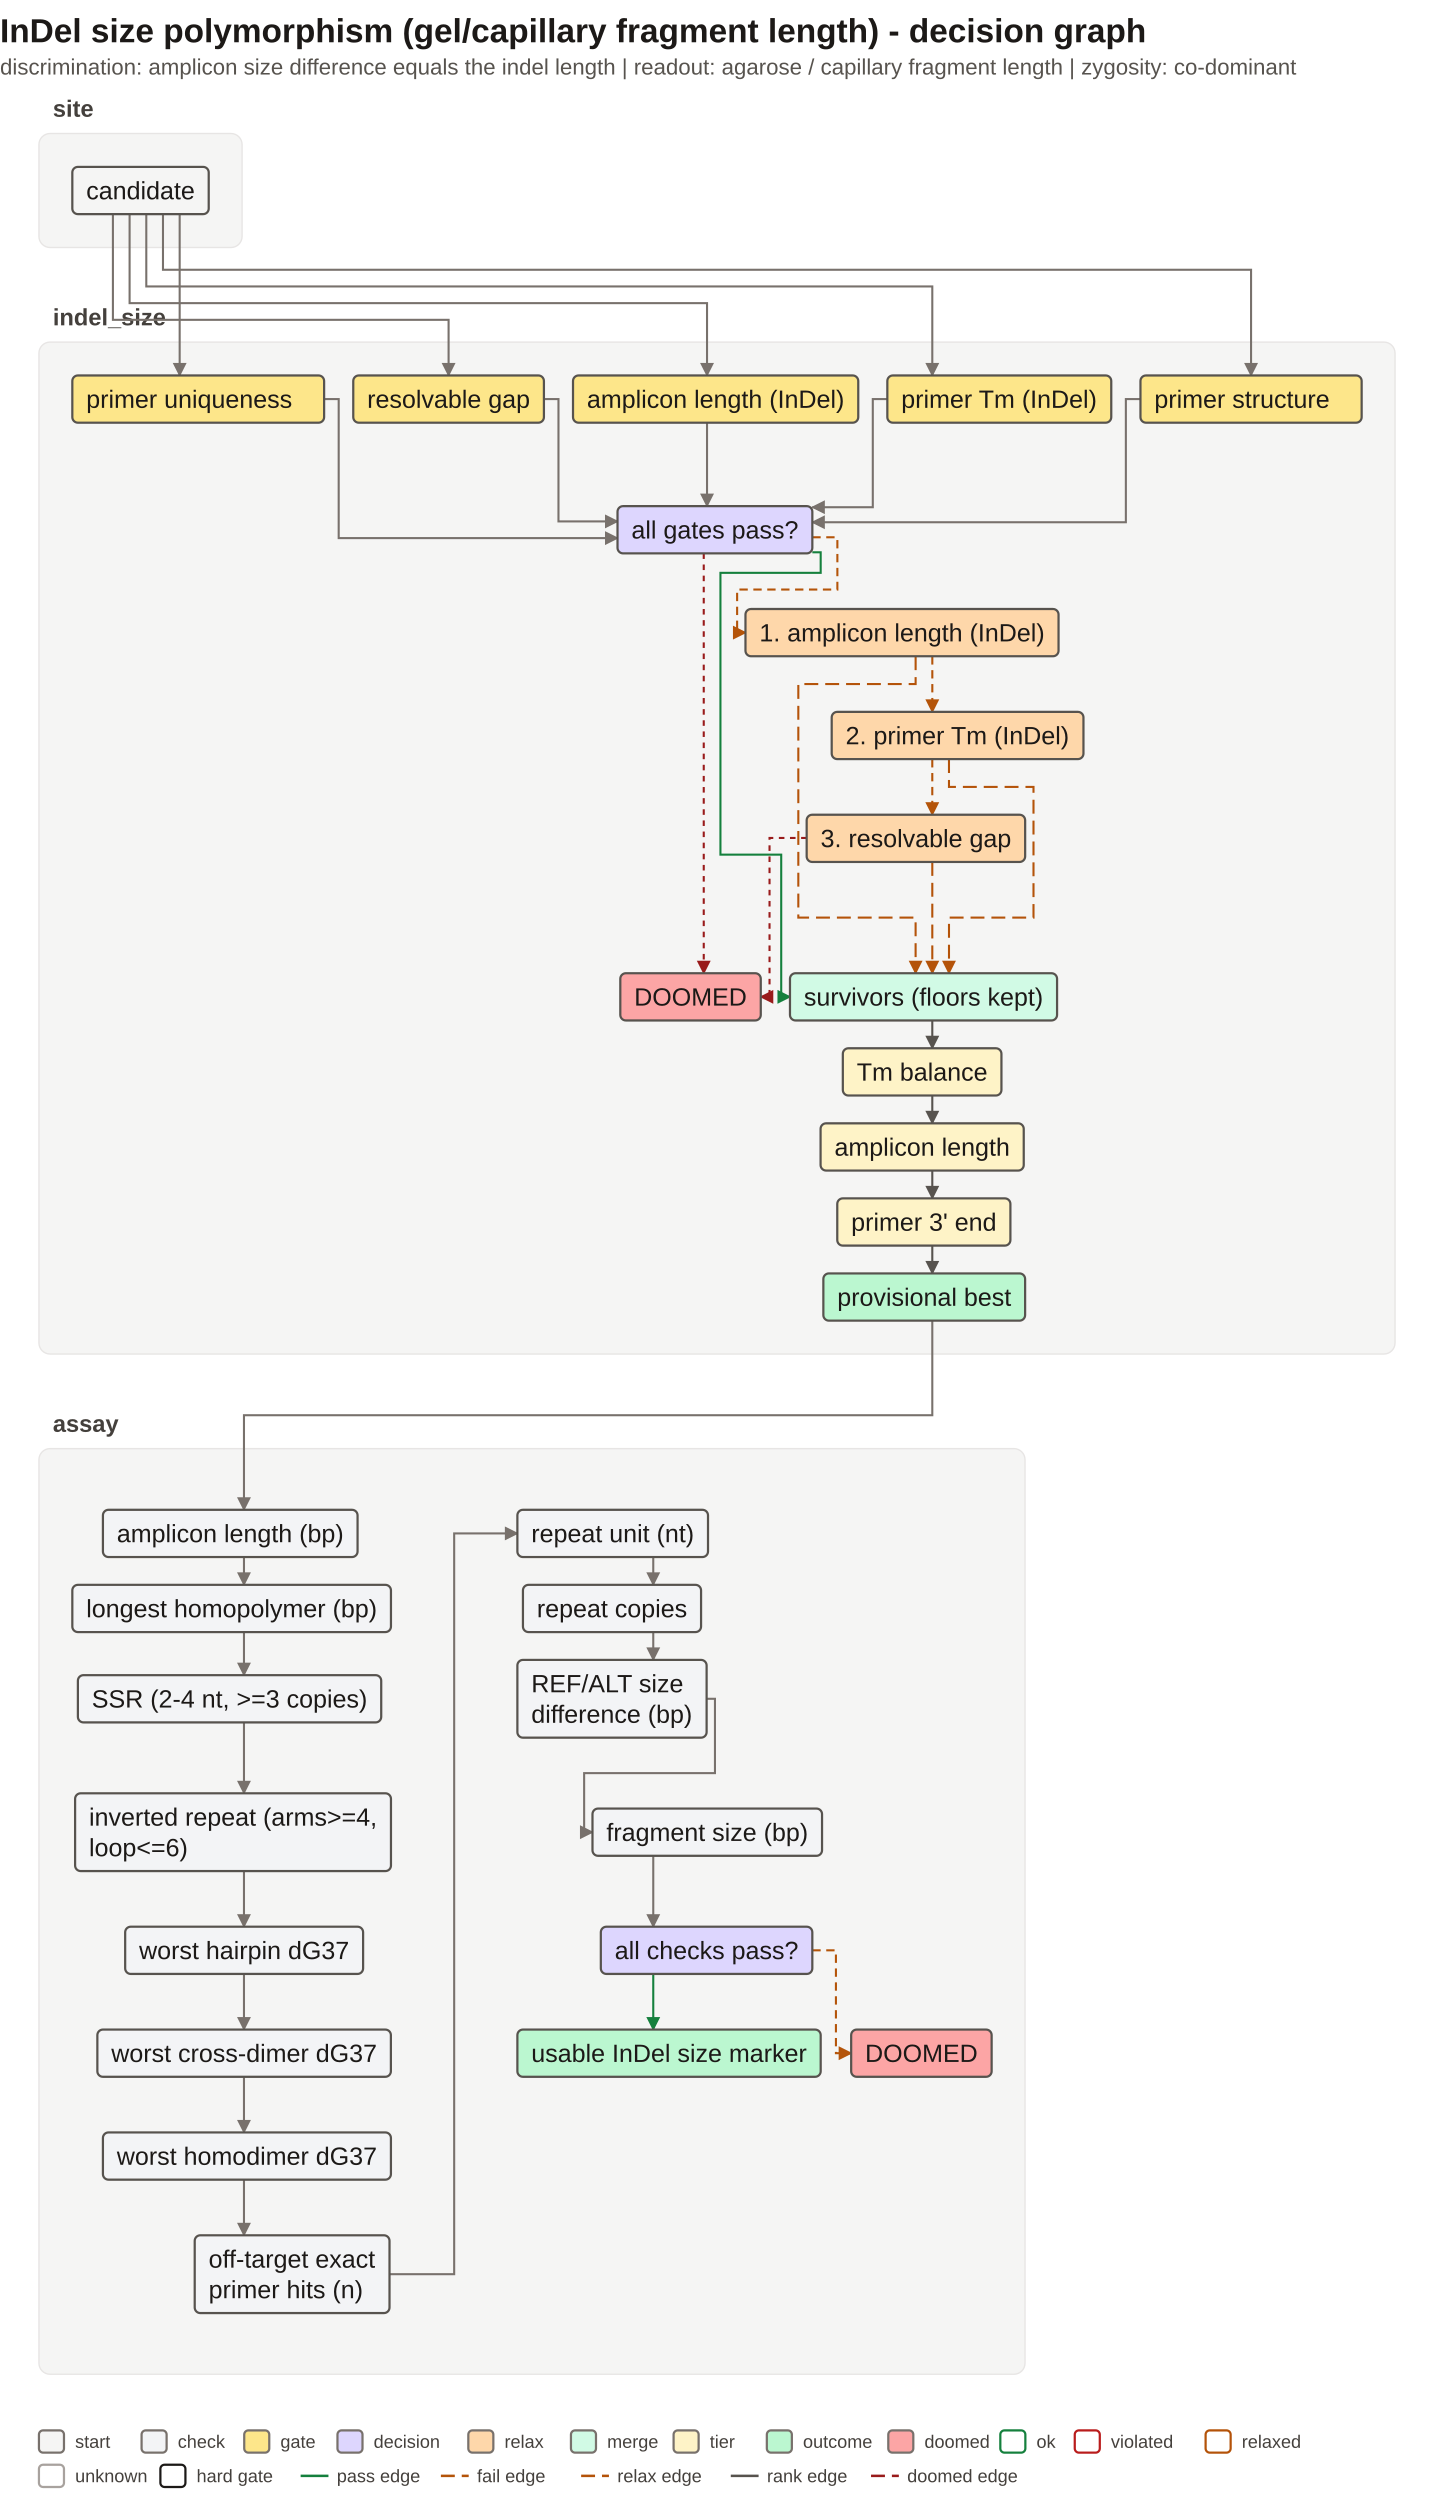
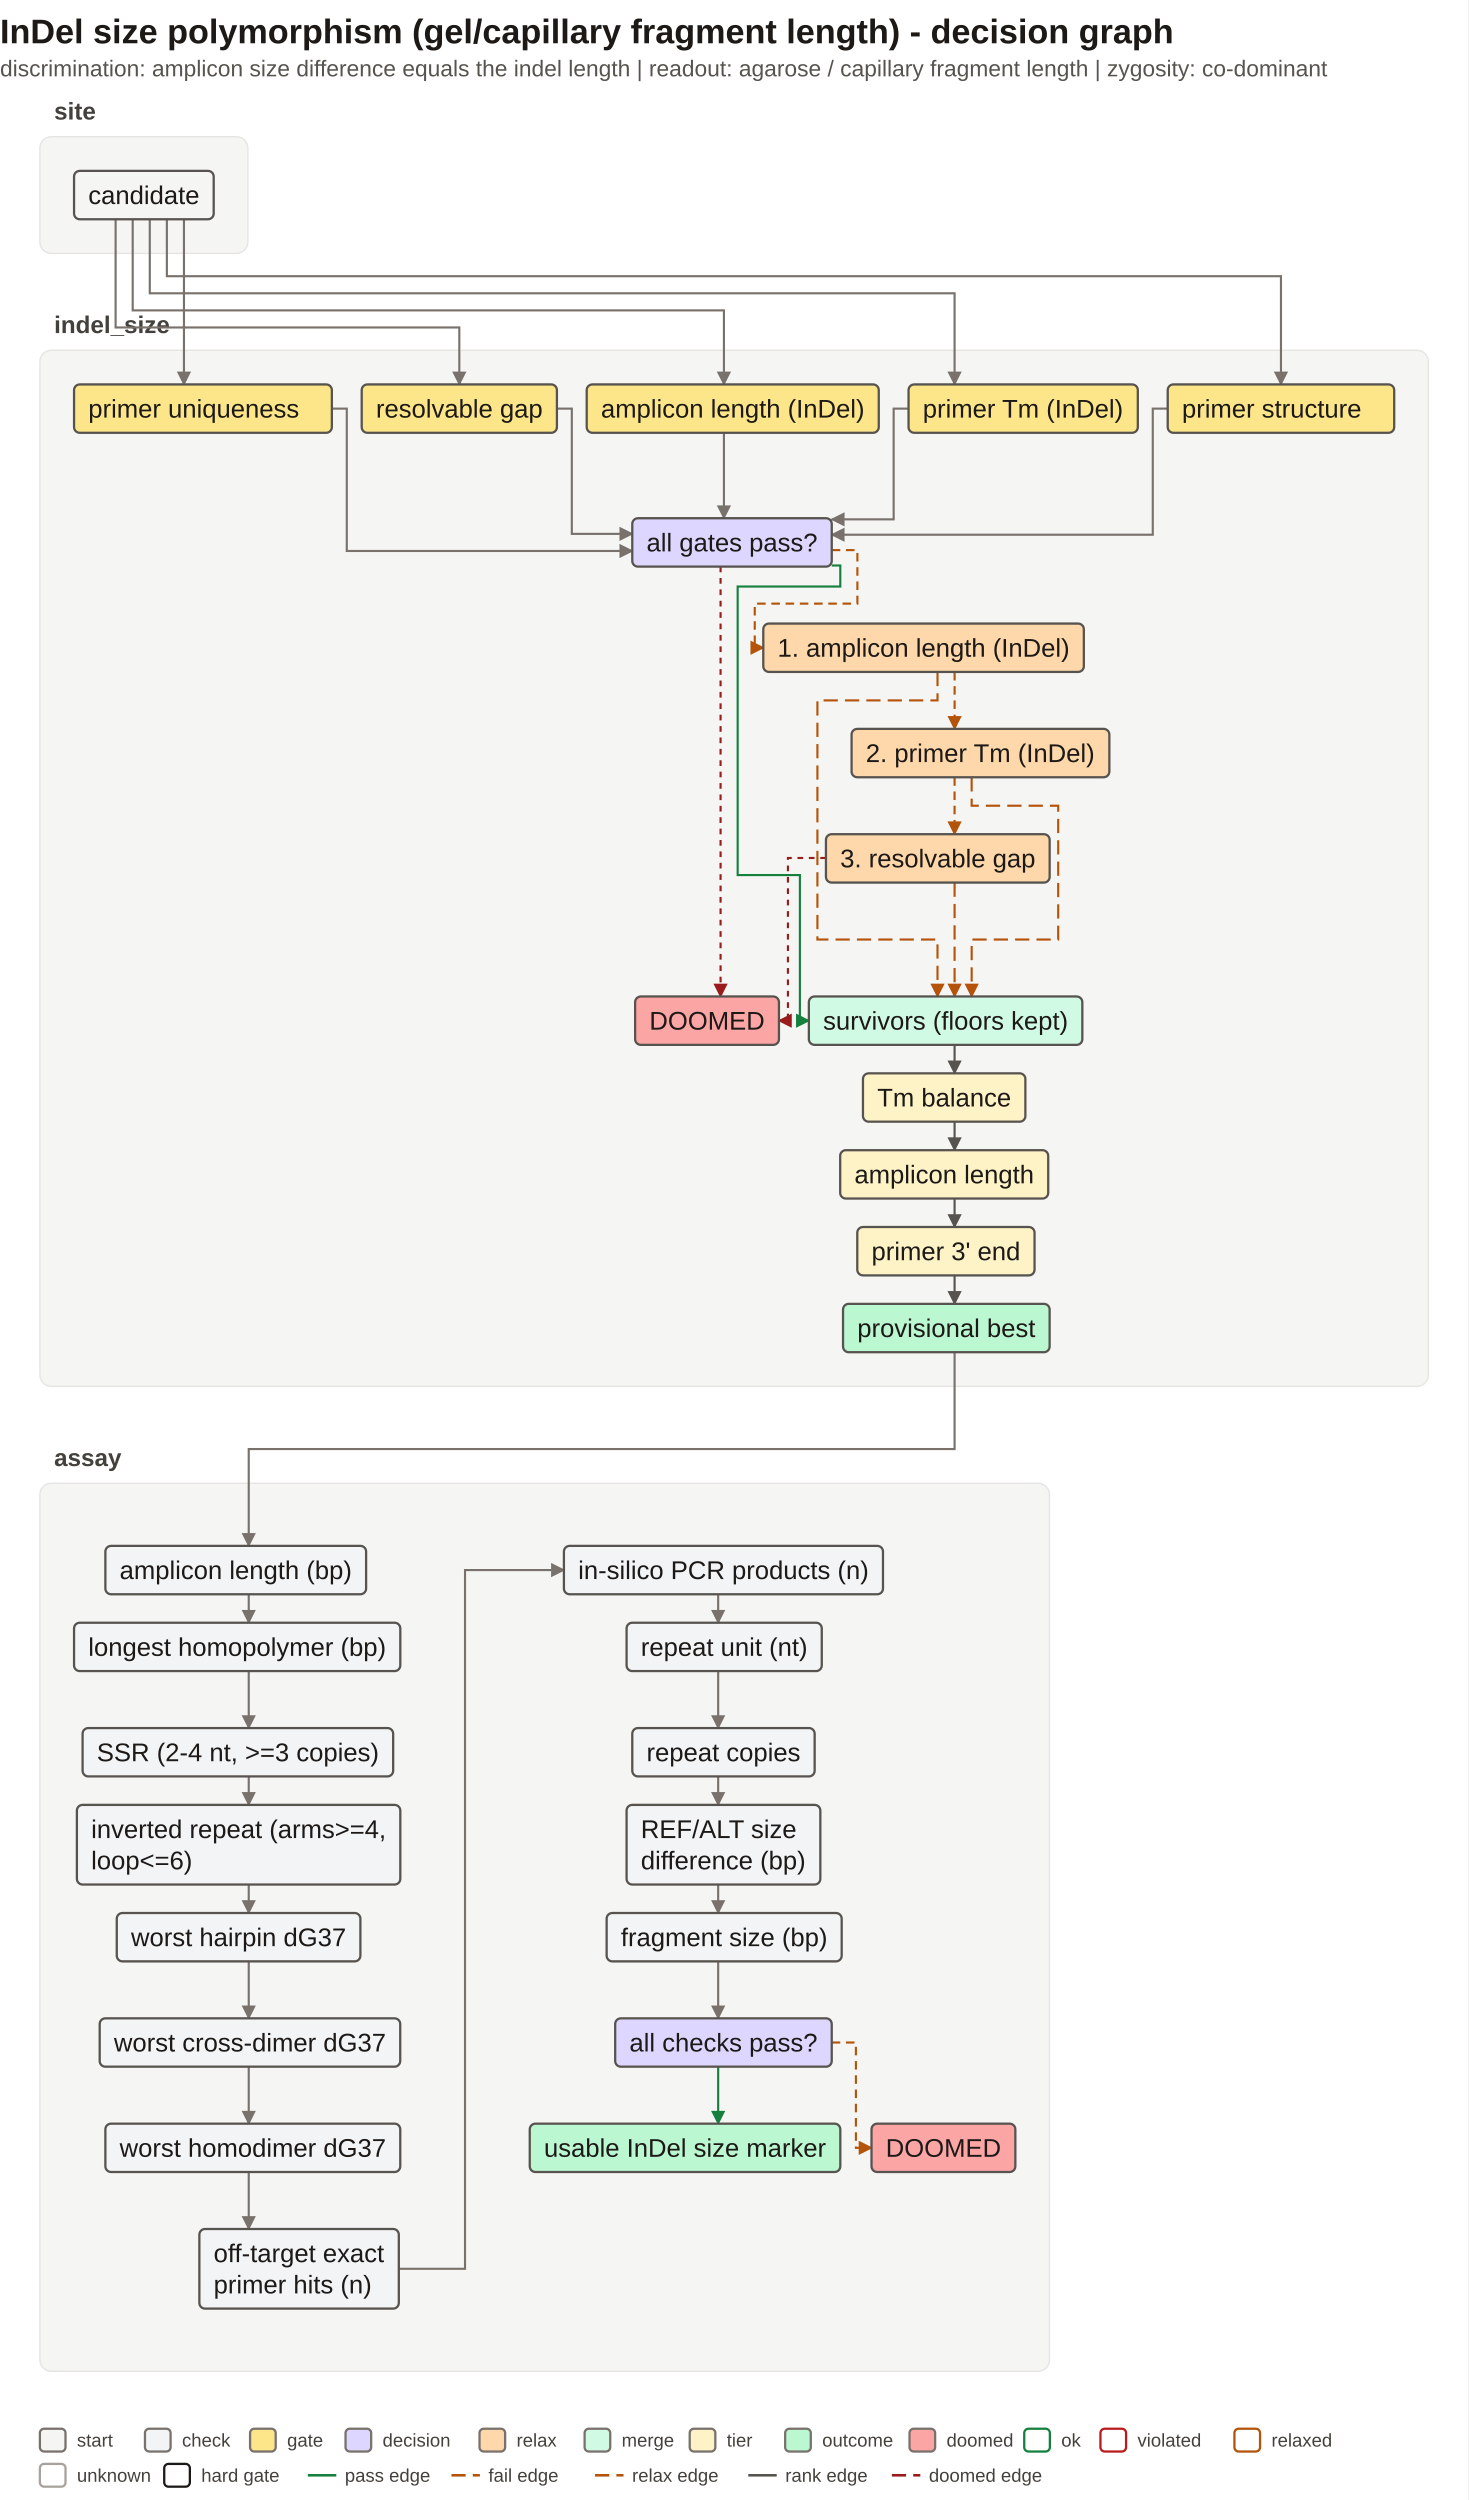
- <svg xmlns="http://www.w3.org/2000/svg" version="1.1" width="515.521" height="898.76" viewBox="0 0 515.521 898.76">
+ <svg xmlns="http://www.w3.org/2000/svg" version="1.1" width="515.521" height="877.78" viewBox="0 0 515.521 877.78">
  <defs>
    <marker id="arrow-flow" viewBox="0 0 10 10" refX="9" refY="5" markerWidth="5" markerHeight="5" markerUnits="userSpaceOnUse" orient="auto-start-reverse">
      <path d="M 0 0 L 10 5 L 0 10 z" fill="#78716C" />
    </marker>
    <marker id="arrow-pass" viewBox="0 0 10 10" refX="9" refY="5" markerWidth="5" markerHeight="5" markerUnits="userSpaceOnUse" orient="auto-start-reverse">
      <path d="M 0 0 L 10 5 L 0 10 z" fill="#15803D" />
    </marker>
    <marker id="arrow-fail" viewBox="0 0 10 10" refX="9" refY="5" markerWidth="5" markerHeight="5" markerUnits="userSpaceOnUse" orient="auto-start-reverse">
      <path d="M 0 0 L 10 5 L 0 10 z" fill="#B45409" />
    </marker>
    <marker id="arrow-relax" viewBox="0 0 10 10" refX="9" refY="5" markerWidth="5" markerHeight="5" markerUnits="userSpaceOnUse" orient="auto-start-reverse">
      <path d="M 0 0 L 10 5 L 0 10 z" fill="#B45309" />
    </marker>
    <marker id="arrow-doomed" viewBox="0 0 10 10" refX="9" refY="5" markerWidth="5" markerHeight="5" markerUnits="userSpaceOnUse" orient="auto-start-reverse">
      <path d="M 0 0 L 10 5 L 0 10 z" fill="#991B1B" />
    </marker>
    <marker id="arrow-check" viewBox="0 0 10 10" refX="9" refY="5" markerWidth="5" markerHeight="5" markerUnits="userSpaceOnUse" orient="auto-start-reverse">
      <path d="M 0 0 L 10 5 L 0 10 z" fill="#78716C" />
    </marker>
    <marker id="arrow-rank" viewBox="0 0 10 10" refX="9" refY="5" markerWidth="5" markerHeight="5" markerUnits="userSpaceOnUse" orient="auto-start-reverse">
      <path d="M 0 0 L 10 5 L 0 10 z" fill="#57534E" />
    </marker>
  </defs>
-   <rect x="0" y="0" width="515.521" height="898.76" fill="#FFFFFF" />
+   <rect x="0" y="0" width="515.521" height="877.78" fill="#FFFFFF" />
  <text x="0" y="15.2" text-anchor="start" font-family="Liberation Sans, Arial, Helvetica, sans-serif" font-size="12" fill="#1C1917" font-weight="bold">
    <tspan x="0" y="15.2">InDel size polymorphism (gel/capillary fragment length) - decision graph</tspan>
  </text>
  <text x="0" y="26.8" text-anchor="start" font-family="Liberation Sans, Arial, Helvetica, sans-serif" font-size="8" fill="#57534E">
    <tspan x="0" y="26.8">discrimination: amplicon size difference equals the indel length | readout: agarose / capillary fragment length | zygosity: co-dominant</tspan>
  </text>
  <rect x="14" y="48" width="73.032" height="40.98" rx="4" fill="#F5F5F4" stroke="#E7E5E4" stroke-width="0.5" />
  <text x="19" y="41.975" text-anchor="start" font-family="Liberation Sans, Arial, Helvetica, sans-serif" font-size="8.5" fill="#44403C" font-weight="bold">
    <tspan x="19" y="41.975">site</tspan>
  </text>
  <rect x="14" y="122.98" width="487.521" height="363.8" rx="4" fill="#F5F5F4" stroke="#E7E5E4" stroke-width="0.5" />
  <text x="19" y="116.955" text-anchor="start" font-family="Liberation Sans, Arial, Helvetica, sans-serif" font-size="8.5" fill="#44403C" font-weight="bold">
    <tspan x="19" y="116.955">indel_size</tspan>
  </text>
-   <rect x="14" y="520.78" width="354.5" height="332.78" rx="4" fill="#F5F5F4" stroke="#E7E5E4" stroke-width="0.5" />
+   <rect x="14" y="520.78" width="354.5" height="311.8" rx="4" fill="#F5F5F4" stroke="#E7E5E4" stroke-width="0.5" />
  <text x="19" y="514.755" text-anchor="start" font-family="Liberation Sans, Arial, Helvetica, sans-serif" font-size="8.5" fill="#44403C" font-weight="bold">
    <tspan x="19" y="514.755">assay</tspan>
  </text>
  <path d="M40.591 76.98 L40.591 114.98 L161.27 114.98 L161.27 134.98" fill="none" stroke="#78716C" stroke-width="0.75" stroke-linejoin="miter" stroke-linecap="butt" marker-end="url(#arrow-flow)" />
  <path d="M46.591 76.98 L46.591 108.98 L254.18 108.98 L254.18 134.98" fill="none" stroke="#78716C" stroke-width="0.75" stroke-linejoin="miter" stroke-linecap="butt" marker-end="url(#arrow-flow)" />
  <path d="M52.591 76.98 L52.591 102.98 L335.165 102.98 L335.165 134.98" fill="none" stroke="#78716C" stroke-width="0.75" stroke-linejoin="miter" stroke-linecap="butt" marker-end="url(#arrow-flow)" />
  <path d="M58.591 76.98 L58.591 96.98 L449.761 96.98 L449.761 134.98" fill="none" stroke="#78716C" stroke-width="0.75" stroke-linejoin="miter" stroke-linecap="butt" marker-end="url(#arrow-flow)" />
  <path d="M64.591 76.98 L64.591 134.98" fill="none" stroke="#78716C" stroke-width="0.75" stroke-linejoin="miter" stroke-linecap="butt" marker-end="url(#arrow-flow)" />
  <path d="M195.54 143.47 L200.77 143.47 L200.77 187.45 L222 187.45" fill="none" stroke="#78716C" stroke-width="0.75" stroke-linejoin="miter" stroke-linecap="butt" marker-end="url(#arrow-flow)" />
  <path d="M254.18 151.96 L254.18 181.96" fill="none" stroke="#78716C" stroke-width="0.75" stroke-linejoin="miter" stroke-linecap="butt" marker-end="url(#arrow-flow)" />
  <path d="M319 143.47 L313.772 143.47 L313.772 182.35 L292.038 182.35" fill="none" stroke="#78716C" stroke-width="0.75" stroke-linejoin="miter" stroke-linecap="butt" marker-end="url(#arrow-flow)" />
  <path d="M410 143.47 L404.751 143.47 L404.751 187.75 L292.038 187.75" fill="none" stroke="#78716C" stroke-width="0.75" stroke-linejoin="miter" stroke-linecap="butt" marker-end="url(#arrow-flow)" />
  <path d="M116.521 143.47 L121.76 143.47 L121.76 193.45 L222 193.45" fill="none" stroke="#78716C" stroke-width="0.75" stroke-linejoin="miter" stroke-linecap="butt" marker-end="url(#arrow-flow)" />
  <path d="M335.171 235.92 L335.171 255.92" fill="none" stroke="#B45409" stroke-width="0.75" stroke-linejoin="miter" stroke-linecap="butt" stroke-dasharray="3 2" marker-end="url(#arrow-fail)" />
  <path d="M335.159 272.9 L335.159 292.9" fill="none" stroke="#B45409" stroke-width="0.75" stroke-linejoin="miter" stroke-linecap="butt" stroke-dasharray="3 2" marker-end="url(#arrow-fail)" />
  <path d="M292.038 193.15 L301.038 193.15 L301.038 211.94 L265 211.94 L265 227.43 L268 227.43" fill="none" stroke="#B45409" stroke-width="0.75" stroke-linejoin="miter" stroke-linecap="butt" stroke-dasharray="3 2" marker-end="url(#arrow-fail)" />
  <path d="M329.171 235.92 L329.171 245.92 L287 245.92 L287 329.88 L329.165 329.88 L329.165 349.88" fill="none" stroke="#B45309" stroke-width="0.75" stroke-linejoin="miter" stroke-linecap="butt" stroke-dasharray="5 2.5" marker-end="url(#arrow-relax)" />
  <path d="M341.159 272.9 L341.159 282.9 L371.546 282.9 L371.546 329.88 L341.165 329.88 L341.165 349.88" fill="none" stroke="#B45309" stroke-width="0.75" stroke-linejoin="miter" stroke-linecap="butt" stroke-dasharray="5 2.5" marker-end="url(#arrow-relax)" />
  <path d="M335.165 309.88 L335.165 349.88" fill="none" stroke="#B45309" stroke-width="0.75" stroke-linejoin="miter" stroke-linecap="butt" stroke-dasharray="5 2.5" marker-end="url(#arrow-relax)" />
  <path d="M292.038 198.55 L295.038 198.55 L295.038 205.94 L259 205.94 L259 307.247 L280.85 307.247 L280.85 358.37 L284 358.37" fill="none" stroke="#15803D" stroke-width="0.75" stroke-linejoin="miter" stroke-linecap="butt" marker-end="url(#arrow-pass)" />
  <path d="M335.165 366.86 L335.165 376.86" fill="none" stroke="#57534E" stroke-width="0.75" stroke-linejoin="miter" stroke-linecap="butt" marker-end="url(#arrow-rank)" />
  <path d="M335.165 393.84 L335.165 403.84" fill="none" stroke="#57534E" stroke-width="0.75" stroke-linejoin="miter" stroke-linecap="butt" marker-end="url(#arrow-rank)" />
  <path d="M335.165 420.82 L335.165 430.82" fill="none" stroke="#57534E" stroke-width="0.75" stroke-linejoin="miter" stroke-linecap="butt" marker-end="url(#arrow-rank)" />
  <path d="M335.165 447.8 L335.165 457.8" fill="none" stroke="#57534E" stroke-width="0.75" stroke-linejoin="miter" stroke-linecap="butt" marker-end="url(#arrow-rank)" />
  <path d="M290 301.247 L276.65 301.247 L276.65 358.37 L273.5 358.37" fill="none" stroke="#991B1B" stroke-width="0.75" stroke-linejoin="miter" stroke-linecap="butt" stroke-dasharray="2 2" marker-end="url(#arrow-doomed)" />
  <path d="M253 198.94 L253 349.88" fill="none" stroke="#991B1B" stroke-width="0.75" stroke-linejoin="miter" stroke-linecap="butt" stroke-dasharray="2 2" marker-end="url(#arrow-doomed)" />
-   <path d="M335.165 474.78 L335.165 508.78 L87.708 508.78 L87.708 542.78" fill="none" stroke="#78716C" stroke-width="0.75" stroke-linejoin="miter" stroke-linecap="butt" marker-end="url(#arrow-check)" />
-   <path d="M87.708 559.76 L87.708 569.76" fill="none" stroke="#78716C" stroke-width="0.75" stroke-linejoin="miter" stroke-linecap="butt" marker-end="url(#arrow-check)" />
-   <path d="M87.708 586.74 L87.708 602.23" fill="none" stroke="#78716C" stroke-width="0.75" stroke-linejoin="miter" stroke-linecap="butt" marker-end="url(#arrow-check)" />
-   <path d="M87.708 619.21 L87.708 644.7" fill="none" stroke="#78716C" stroke-width="0.75" stroke-linejoin="miter" stroke-linecap="butt" marker-end="url(#arrow-check)" />
-   <path d="M87.708 672.66 L87.708 692.66" fill="none" stroke="#78716C" stroke-width="0.75" stroke-linejoin="miter" stroke-linecap="butt" marker-end="url(#arrow-check)" />
-   <path d="M87.708 709.64 L87.708 729.64" fill="none" stroke="#78716C" stroke-width="0.75" stroke-linejoin="miter" stroke-linecap="butt" marker-end="url(#arrow-check)" />
-   <path d="M87.708 746.62 L87.708 766.62" fill="none" stroke="#78716C" stroke-width="0.75" stroke-linejoin="miter" stroke-linecap="butt" marker-end="url(#arrow-check)" />
-   <path d="M87.708 783.6 L87.708 803.6" fill="none" stroke="#78716C" stroke-width="0.75" stroke-linejoin="miter" stroke-linecap="butt" marker-end="url(#arrow-check)" />
-   <path d="M140.029 817.58 L163.276 817.58 L163.276 551.27 L186 551.27" fill="none" stroke="#78716C" stroke-width="0.75" stroke-linejoin="miter" stroke-linecap="butt" marker-end="url(#arrow-check)" />
-   <path d="M234.85 559.76 L234.85 569.76" fill="none" stroke="#78716C" stroke-width="0.75" stroke-linejoin="miter" stroke-linecap="butt" marker-end="url(#arrow-check)" />
-   <path d="M234.85 586.74 L234.85 596.74" fill="none" stroke="#78716C" stroke-width="0.75" stroke-linejoin="miter" stroke-linecap="butt" marker-end="url(#arrow-check)" />
-   <path d="M254.03 610.72 L257.03 610.72 L257.03 637.445 L210 637.445 L210 658.68 L213 658.68" fill="none" stroke="#78716C" stroke-width="0.75" stroke-linejoin="miter" stroke-linecap="butt" marker-end="url(#arrow-check)" />
-   <path d="M234.85 667.17 L234.85 692.66" fill="none" stroke="#78716C" stroke-width="0.75" stroke-linejoin="miter" stroke-linecap="butt" marker-end="url(#arrow-check)" />
-   <path d="M234.85 709.64 L234.85 729.64" fill="none" stroke="#15803D" stroke-width="0.75" stroke-linejoin="miter" stroke-linecap="butt" marker-end="url(#arrow-pass)" />
-   <path d="M292.032 701.15 L300.52 701.15 L300.52 738.13 L306 738.13" fill="none" stroke="#B45409" stroke-width="0.75" stroke-linejoin="miter" stroke-linecap="butt" stroke-dasharray="3 2" marker-end="url(#arrow-fail)" />
+   <path d="M335.165 474.78 L335.165 508.78 L87.333 508.78 L87.333 542.78" fill="none" stroke="#78716C" stroke-width="0.75" stroke-linejoin="miter" stroke-linecap="butt" marker-end="url(#arrow-check)" />
+   <path d="M87.333 559.76 L87.333 569.76" fill="none" stroke="#78716C" stroke-width="0.75" stroke-linejoin="miter" stroke-linecap="butt" marker-end="url(#arrow-check)" />
+   <path d="M87.333 586.74 L87.333 606.74" fill="none" stroke="#78716C" stroke-width="0.75" stroke-linejoin="miter" stroke-linecap="butt" marker-end="url(#arrow-check)" />
+   <path d="M87.333 623.72 L87.333 633.72" fill="none" stroke="#78716C" stroke-width="0.75" stroke-linejoin="miter" stroke-linecap="butt" marker-end="url(#arrow-check)" />
+   <path d="M87.333 661.68 L87.333 671.68" fill="none" stroke="#78716C" stroke-width="0.75" stroke-linejoin="miter" stroke-linecap="butt" marker-end="url(#arrow-check)" />
+   <path d="M87.333 688.66 L87.333 708.66" fill="none" stroke="#78716C" stroke-width="0.75" stroke-linejoin="miter" stroke-linecap="butt" marker-end="url(#arrow-check)" />
+   <path d="M87.333 725.64 L87.333 745.64" fill="none" stroke="#78716C" stroke-width="0.75" stroke-linejoin="miter" stroke-linecap="butt" marker-end="url(#arrow-check)" />
+   <path d="M87.333 762.62 L87.333 782.62" fill="none" stroke="#78716C" stroke-width="0.75" stroke-linejoin="miter" stroke-linecap="butt" marker-end="url(#arrow-check)" />
+   <path d="M140.029 796.6 L163.276 796.6 L163.276 551.27 L198 551.27" fill="none" stroke="#78716C" stroke-width="0.75" stroke-linejoin="miter" stroke-linecap="butt" marker-end="url(#arrow-check)" />
+   <path d="M252.159 559.76 L252.159 569.76" fill="none" stroke="#78716C" stroke-width="0.75" stroke-linejoin="miter" stroke-linecap="butt" marker-end="url(#arrow-check)" />
+   <path d="M252.159 586.74 L252.159 606.74" fill="none" stroke="#78716C" stroke-width="0.75" stroke-linejoin="miter" stroke-linecap="butt" marker-end="url(#arrow-check)" />
+   <path d="M252.159 623.72 L252.159 633.72" fill="none" stroke="#78716C" stroke-width="0.75" stroke-linejoin="miter" stroke-linecap="butt" marker-end="url(#arrow-check)" />
+   <path d="M252.159 661.68 L252.159 671.68" fill="none" stroke="#78716C" stroke-width="0.75" stroke-linejoin="miter" stroke-linecap="butt" marker-end="url(#arrow-check)" />
+   <path d="M252.159 688.66 L252.159 708.66" fill="none" stroke="#78716C" stroke-width="0.75" stroke-linejoin="miter" stroke-linecap="butt" marker-end="url(#arrow-check)" />
+   <path d="M252.159 725.64 L252.159 745.64" fill="none" stroke="#15803D" stroke-width="0.75" stroke-linejoin="miter" stroke-linecap="butt" marker-end="url(#arrow-pass)" />
+   <path d="M292.032 717.15 L300.52 717.15 L300.52 754.13 L306 754.13" fill="none" stroke="#B45409" stroke-width="0.75" stroke-linejoin="miter" stroke-linecap="butt" stroke-dasharray="3 2" marker-end="url(#arrow-fail)" />
  <rect x="26" y="60" width="49.032" height="16.98" rx="2" fill="#F5F5F4" stroke="#57534E" stroke-width="0.8" />
  <text x="31" y="71.64" text-anchor="start" font-family="Liberation Sans, Arial, Helvetica, sans-serif" font-size="9" fill="#1C1917">
    <tspan x="31" y="71.64">candidate</tspan>
  </text>
  <rect x="127" y="134.98" width="68.54" height="16.98" rx="2" fill="#FDE68A" stroke="#57534E" stroke-width="0.8" />
  <text x="132" y="146.62" text-anchor="start" font-family="Liberation Sans, Arial, Helvetica, sans-serif" font-size="9" fill="#1C1917">
    <tspan x="132" y="146.62">resolvable gap</tspan>
  </text>
  <rect x="206" y="134.98" width="102.544" height="16.98" rx="2" fill="#FDE68A" stroke="#57534E" stroke-width="0.8" />
  <text x="211" y="146.62" text-anchor="start" font-family="Liberation Sans, Arial, Helvetica, sans-serif" font-size="9" fill="#1C1917">
    <tspan x="211" y="146.62">amplicon length (InDel)</tspan>
  </text>
  <rect x="319" y="134.98" width="80.501" height="16.98" rx="2" fill="#FDE68A" stroke="#57534E" stroke-width="0.8" />
  <text x="324" y="146.62" text-anchor="start" font-family="Liberation Sans, Arial, Helvetica, sans-serif" font-size="9" fill="#1C1917">
    <tspan x="324" y="146.62">primer Tm (InDel)</tspan>
  </text>
  <rect x="410" y="134.98" width="79.521" height="16.98" rx="2" fill="#FDE68A" stroke="#57534E" stroke-width="0.8" />
  <text x="415" y="146.62" text-anchor="start" font-family="Liberation Sans, Arial, Helvetica, sans-serif" font-size="9" fill="#1C1917">
    <tspan x="415" y="146.62">primer structure</tspan>
  </text>
  <rect x="26" y="134.98" width="90.521" height="16.98" rx="2" fill="#FDE68A" stroke="#57534E" stroke-width="0.8" />
  <text x="31" y="146.62" text-anchor="start" font-family="Liberation Sans, Arial, Helvetica, sans-serif" font-size="9" fill="#1C1917">
    <tspan x="31" y="146.62">primer uniqueness</tspan>
  </text>
  <rect x="222" y="181.96" width="70.038" height="16.98" rx="2" fill="#DDD6FE" stroke="#57534E" stroke-width="0.8" />
  <text x="227" y="193.6" text-anchor="start" font-family="Liberation Sans, Arial, Helvetica, sans-serif" font-size="9" fill="#1C1917">
    <tspan x="227" y="193.6">all gates pass?</tspan>
  </text>
  <rect x="268" y="218.94" width="112.551" height="16.98" rx="2" fill="#FED7AA" stroke="#57534E" stroke-width="0.8" />
  <text x="273" y="230.58" text-anchor="start" font-family="Liberation Sans, Arial, Helvetica, sans-serif" font-size="9" fill="#1C1917">
    <tspan x="273" y="230.58">1. amplicon length (InDel)</tspan>
  </text>
  <rect x="299" y="255.92" width="90.508" height="16.98" rx="2" fill="#FED7AA" stroke="#57534E" stroke-width="0.8" />
  <text x="304" y="267.56" text-anchor="start" font-family="Liberation Sans, Arial, Helvetica, sans-serif" font-size="9" fill="#1C1917">
    <tspan x="304" y="267.56">2. primer Tm (InDel)</tspan>
  </text>
  <rect x="290" y="292.9" width="78.546" height="16.98" rx="2" fill="#FED7AA" stroke="#57534E" stroke-width="0.8" />
  <text x="295" y="304.54" text-anchor="start" font-family="Liberation Sans, Arial, Helvetica, sans-serif" font-size="9" fill="#1C1917">
    <tspan x="295" y="304.54">3. resolvable gap</tspan>
  </text>
  <rect x="284" y="349.88" width="96.019" height="16.98" rx="2" fill="#D1FAE5" stroke="#57534E" stroke-width="0.8" />
  <text x="289" y="361.52" text-anchor="start" font-family="Liberation Sans, Arial, Helvetica, sans-serif" font-size="9" fill="#1C1917">
    <tspan x="289" y="361.52">survivors (floors kept)</tspan>
  </text>
  <rect x="303" y="376.86" width="57.021" height="16.98" rx="2" fill="#FEF3C7" stroke="#57534E" stroke-width="0.8" />
  <text x="308" y="388.5" text-anchor="start" font-family="Liberation Sans, Arial, Helvetica, sans-serif" font-size="9" fill="#1C1917">
    <tspan x="308" y="388.5">Tm balance</tspan>
  </text>
  <rect x="295" y="403.84" width="73.04" height="16.98" rx="2" fill="#FEF3C7" stroke="#57534E" stroke-width="0.8" />
  <text x="300" y="415.48" text-anchor="start" font-family="Liberation Sans, Arial, Helvetica, sans-serif" font-size="9" fill="#1C1917">
    <tspan x="300" y="415.48">amplicon length</tspan>
  </text>
  <rect x="301" y="430.82" width="62.242" height="16.98" rx="2" fill="#FEF3C7" stroke="#57534E" stroke-width="0.8" />
  <text x="306" y="442.46" text-anchor="start" font-family="Liberation Sans, Arial, Helvetica, sans-serif" font-size="9" fill="#1C1917">
    <tspan x="306" y="442.46">primer 3' end</tspan>
  </text>
  <rect x="296" y="457.8" width="72.534" height="16.98" rx="2" fill="#BBF7D0" stroke="#57534E" stroke-width="0.8" />
  <text x="301" y="469.44" text-anchor="start" font-family="Liberation Sans, Arial, Helvetica, sans-serif" font-size="9" fill="#1C1917">
    <tspan x="301" y="469.44">provisional best</tspan>
  </text>
  <rect x="223" y="349.88" width="50.5" height="16.98" rx="2" fill="#FCA5A5" stroke="#57534E" stroke-width="0.8" />
  <text x="228" y="361.52" text-anchor="start" font-family="Liberation Sans, Arial, Helvetica, sans-serif" font-size="9" fill="#1C1917">
    <tspan x="228" y="361.52">DOOMED</tspan>
  </text>
  <rect x="37" y="542.78" width="91.545" height="16.98" rx="2" fill="#F3F4F6" stroke="#57534E" stroke-width="0.8" />
  <text x="42" y="554.42" text-anchor="start" font-family="Liberation Sans, Arial, Helvetica, sans-serif" font-size="9" fill="#1C1917">
    <tspan x="42" y="554.42">amplicon length (bp)</tspan>
  </text>
  <rect x="26" y="569.76" width="114.55" height="16.98" rx="2" fill="#F3F4F6" stroke="#57534E" stroke-width="0.8" />
  <text x="31" y="581.4" text-anchor="start" font-family="Liberation Sans, Arial, Helvetica, sans-serif" font-size="9" fill="#1C1917">
    <tspan x="31" y="581.4">longest homopolymer (bp)</tspan>
  </text>
-   <rect x="28" y="602.23" width="109.048" height="16.98" rx="2" fill="#F3F4F6" stroke="#57534E" stroke-width="0.8" />
-   <text x="33" y="613.87" text-anchor="start" font-family="Liberation Sans, Arial, Helvetica, sans-serif" font-size="9" fill="#1C1917">
-     <tspan x="33" y="613.87">SSR (2-4 nt, &gt;=3 copies)</tspan>
-   </text>
-   <rect x="27" y="644.7" width="113.553" height="27.96" rx="2" fill="#F3F4F6" stroke="#57534E" stroke-width="0.8" />
-   <text x="32" y="656.34" text-anchor="start" font-family="Liberation Sans, Arial, Helvetica, sans-serif" font-size="9" fill="#1C1917">
-     <tspan x="32" y="656.34">inverted repeat (arms&gt;=4,</tspan>
-     <tspan x="32" y="667.32">loop&lt;=6)</tspan>
-   </text>
-   <rect x="45" y="692.66" width="85.538" height="16.98" rx="2" fill="#F3F4F6" stroke="#57534E" stroke-width="0.8" />
-   <text x="50" y="704.3" text-anchor="start" font-family="Liberation Sans, Arial, Helvetica, sans-serif" font-size="9" fill="#1C1917">
-     <tspan x="50" y="704.3">worst hairpin dG37</tspan>
-   </text>
-   <rect x="35" y="729.64" width="105.524" height="16.98" rx="2" fill="#F3F4F6" stroke="#57534E" stroke-width="0.8" />
-   <text x="40" y="741.28" text-anchor="start" font-family="Liberation Sans, Arial, Helvetica, sans-serif" font-size="9" fill="#1C1917">
-     <tspan x="40" y="741.28">worst cross-dimer dG37</tspan>
-   </text>
-   <rect x="37" y="766.62" width="103.538" height="16.98" rx="2" fill="#F3F4F6" stroke="#57534E" stroke-width="0.8" />
-   <text x="42" y="778.26" text-anchor="start" font-family="Liberation Sans, Arial, Helvetica, sans-serif" font-size="9" fill="#1C1917">
-     <tspan x="42" y="778.26">worst homodimer dG37</tspan>
-   </text>
-   <rect x="70" y="803.6" width="70.029" height="27.96" rx="2" fill="#F3F4F6" stroke="#57534E" stroke-width="0.8" />
-   <text x="75" y="815.24" text-anchor="start" font-family="Liberation Sans, Arial, Helvetica, sans-serif" font-size="9" fill="#1C1917">
-     <tspan x="75" y="815.24">off-target exact</tspan>
-     <tspan x="75" y="826.22">primer hits (n)</tspan>
-   </text>
-   <rect x="186" y="542.78" width="68.531" height="16.98" rx="2" fill="#F3F4F6" stroke="#57534E" stroke-width="0.8" />
-   <text x="191" y="554.42" text-anchor="start" font-family="Liberation Sans, Arial, Helvetica, sans-serif" font-size="9" fill="#1C1917">
-     <tspan x="191" y="554.42">repeat unit (nt)</tspan>
-   </text>
-   <rect x="188" y="569.76" width="64.035" height="16.98" rx="2" fill="#F3F4F6" stroke="#57534E" stroke-width="0.8" />
-   <text x="193" y="581.4" text-anchor="start" font-family="Liberation Sans, Arial, Helvetica, sans-serif" font-size="9" fill="#1C1917">
-     <tspan x="193" y="581.4">repeat copies</tspan>
-   </text>
-   <rect x="186" y="596.74" width="68.03" height="27.96" rx="2" fill="#F3F4F6" stroke="#57534E" stroke-width="0.8" />
-   <text x="191" y="608.38" text-anchor="start" font-family="Liberation Sans, Arial, Helvetica, sans-serif" font-size="9" fill="#1C1917">
-     <tspan x="191" y="608.38">REF/ALT size</tspan>
-     <tspan x="191" y="619.36">difference (bp)</tspan>
-   </text>
-   <rect x="213" y="650.19" width="82.527" height="16.98" rx="2" fill="#F3F4F6" stroke="#57534E" stroke-width="0.8" />
-   <text x="218" y="661.83" text-anchor="start" font-family="Liberation Sans, Arial, Helvetica, sans-serif" font-size="9" fill="#1C1917">
-     <tspan x="218" y="661.83">fragment size (bp)</tspan>
-   </text>
-   <rect x="216" y="692.66" width="76.032" height="16.98" rx="2" fill="#DDD6FE" stroke="#57534E" stroke-width="0.8" />
-   <text x="221" y="704.3" text-anchor="start" font-family="Liberation Sans, Arial, Helvetica, sans-serif" font-size="9" fill="#1C1917">
-     <tspan x="221" y="704.3">all checks pass?</tspan>
-   </text>
-   <rect x="186" y="729.64" width="109.04" height="16.98" rx="2" fill="#BBF7D0" stroke="#57534E" stroke-width="0.8" />
-   <text x="191" y="741.28" text-anchor="start" font-family="Liberation Sans, Arial, Helvetica, sans-serif" font-size="9" fill="#1C1917">
-     <tspan x="191" y="741.28">usable InDel size marker</tspan>
-   </text>
-   <rect x="306" y="729.64" width="50.5" height="16.98" rx="2" fill="#FCA5A5" stroke="#57534E" stroke-width="0.8" />
-   <text x="311" y="741.28" text-anchor="start" font-family="Liberation Sans, Arial, Helvetica, sans-serif" font-size="9" fill="#1C1917">
-     <tspan x="311" y="741.28">DOOMED</tspan>
-   </text>
-   <rect x="14" y="873.735" width="9" height="8" rx="1.5" fill="#F5F5F4" stroke="#78716C" stroke-width="0.8" />
-   <text x="27" y="880.01" text-anchor="start" font-family="Liberation Sans, Arial, Helvetica, sans-serif" font-size="6.5" fill="#44403C">
-     <tspan x="27" y="880.01">start</tspan>
-   </text>
-   <rect x="50.9" y="873.735" width="9" height="8" rx="1.5" fill="#F3F4F6" stroke="#78716C" stroke-width="0.8" />
-   <text x="63.9" y="880.01" text-anchor="start" font-family="Liberation Sans, Arial, Helvetica, sans-serif" font-size="6.5" fill="#44403C">
-     <tspan x="63.9" y="880.01">check</tspan>
-   </text>
-   <rect x="87.8" y="873.735" width="9" height="8" rx="1.5" fill="#FDE68A" stroke="#78716C" stroke-width="0.8" />
-   <text x="100.8" y="880.01" text-anchor="start" font-family="Liberation Sans, Arial, Helvetica, sans-serif" font-size="6.5" fill="#44403C">
-     <tspan x="100.8" y="880.01">gate</tspan>
-   </text>
-   <rect x="121.32" y="873.735" width="9" height="8" rx="1.5" fill="#DDD6FE" stroke="#78716C" stroke-width="0.8" />
-   <text x="134.32" y="880.01" text-anchor="start" font-family="Liberation Sans, Arial, Helvetica, sans-serif" font-size="6.5" fill="#44403C">
-     <tspan x="134.32" y="880.01">decision</tspan>
-   </text>
-   <rect x="168.36" y="873.735" width="9" height="8" rx="1.5" fill="#FED7AA" stroke="#78716C" stroke-width="0.8" />
-   <text x="181.36" y="880.01" text-anchor="start" font-family="Liberation Sans, Arial, Helvetica, sans-serif" font-size="6.5" fill="#44403C">
-     <tspan x="181.36" y="880.01">relax</tspan>
-   </text>
-   <rect x="205.26" y="873.735" width="9" height="8" rx="1.5" fill="#D1FAE5" stroke="#78716C" stroke-width="0.8" />
-   <text x="218.26" y="880.01" text-anchor="start" font-family="Liberation Sans, Arial, Helvetica, sans-serif" font-size="6.5" fill="#44403C">
-     <tspan x="218.26" y="880.01">merge</tspan>
-   </text>
-   <rect x="242.16" y="873.735" width="9" height="8" rx="1.5" fill="#FEF3C7" stroke="#78716C" stroke-width="0.8" />
-   <text x="255.16" y="880.01" text-anchor="start" font-family="Liberation Sans, Arial, Helvetica, sans-serif" font-size="6.5" fill="#44403C">
-     <tspan x="255.16" y="880.01">tier</tspan>
-   </text>
-   <rect x="275.68" y="873.735" width="9" height="8" rx="1.5" fill="#BBF7D0" stroke="#78716C" stroke-width="0.8" />
-   <text x="288.68" y="880.01" text-anchor="start" font-family="Liberation Sans, Arial, Helvetica, sans-serif" font-size="6.5" fill="#44403C">
-     <tspan x="288.68" y="880.01">outcome</tspan>
-   </text>
-   <rect x="319.34" y="873.735" width="9" height="8" rx="1.5" fill="#FCA5A5" stroke="#78716C" stroke-width="0.8" />
-   <text x="332.34" y="880.01" text-anchor="start" font-family="Liberation Sans, Arial, Helvetica, sans-serif" font-size="6.5" fill="#44403C">
-     <tspan x="332.34" y="880.01">doomed</tspan>
-   </text>
-   <rect x="359.62" y="873.735" width="9" height="8" rx="1.5" fill="none" stroke="#15803D" stroke-width="0.8" />
-   <text x="372.62" y="880.01" text-anchor="start" font-family="Liberation Sans, Arial, Helvetica, sans-serif" font-size="6.5" fill="#44403C">
-     <tspan x="372.62" y="880.01">ok</tspan>
-   </text>
-   <rect x="386.38" y="873.735" width="9" height="8" rx="1.5" fill="none" stroke="#B91C1C" stroke-width="0.8" />
-   <text x="399.38" y="880.01" text-anchor="start" font-family="Liberation Sans, Arial, Helvetica, sans-serif" font-size="6.5" fill="#44403C">
-     <tspan x="399.38" y="880.01">violated</tspan>
-   </text>
-   <rect x="433.42" y="873.735" width="9" height="8" rx="1.5" fill="none" stroke="#B45309" stroke-width="0.8" />
-   <text x="446.42" y="880.01" text-anchor="start" font-family="Liberation Sans, Arial, Helvetica, sans-serif" font-size="6.5" fill="#44403C">
-     <tspan x="446.42" y="880.01">relaxed</tspan>
-   </text>
-   <rect x="14" y="886.085" width="9" height="8" rx="1.5" fill="none" stroke="#A8A29E" stroke-width="0.8" />
-   <text x="27" y="892.36" text-anchor="start" font-family="Liberation Sans, Arial, Helvetica, sans-serif" font-size="6.5" fill="#44403C">
-     <tspan x="27" y="892.36">unknown</tspan>
-   </text>
-   <rect x="57.66" y="886.085" width="9" height="8" rx="1.5" fill="none" stroke="#1C1917" stroke-width="0.8" />
-   <text x="70.66" y="892.36" text-anchor="start" font-family="Liberation Sans, Arial, Helvetica, sans-serif" font-size="6.5" fill="#44403C">
-     <tspan x="70.66" y="892.36">hard gate</tspan>
-   </text>
-   <line x1="108.08" y1="890.085" x2="118.08" y2="890.085" stroke="#15803D" stroke-width="0.9" />
-   <text x="121.08" y="892.36" text-anchor="start" font-family="Liberation Sans, Arial, Helvetica, sans-serif" font-size="6.5" fill="#44403C">
-     <tspan x="121.08" y="892.36">pass edge</tspan>
-   </text>
-   <line x1="158.5" y1="890.085" x2="168.5" y2="890.085" stroke="#B45409" stroke-width="0.9" stroke-dasharray="5 2.5" />
-   <text x="171.5" y="892.36" text-anchor="start" font-family="Liberation Sans, Arial, Helvetica, sans-serif" font-size="6.5" fill="#44403C">
-     <tspan x="171.5" y="892.36">fail edge</tspan>
-   </text>
-   <line x1="208.92" y1="890.085" x2="218.92" y2="890.085" stroke="#B45309" stroke-width="0.9" stroke-dasharray="5 2.5" />
-   <text x="221.92" y="892.36" text-anchor="start" font-family="Liberation Sans, Arial, Helvetica, sans-serif" font-size="6.5" fill="#44403C">
-     <tspan x="221.92" y="892.36">relax edge</tspan>
-   </text>
-   <line x1="262.72" y1="890.085" x2="272.72" y2="890.085" stroke="#57534E" stroke-width="0.9" />
-   <text x="275.72" y="892.36" text-anchor="start" font-family="Liberation Sans, Arial, Helvetica, sans-serif" font-size="6.5" fill="#44403C">
-     <tspan x="275.72" y="892.36">rank edge</tspan>
-   </text>
-   <line x1="313.14" y1="890.085" x2="323.14" y2="890.085" stroke="#991B1B" stroke-width="0.9" stroke-dasharray="5 2.5" />
-   <text x="326.14" y="892.36" text-anchor="start" font-family="Liberation Sans, Arial, Helvetica, sans-serif" font-size="6.5" fill="#44403C">
-     <tspan x="326.14" y="892.36">doomed edge</tspan>
+   <rect x="29" y="606.74" width="109.048" height="16.98" rx="2" fill="#F3F4F6" stroke="#57534E" stroke-width="0.8" />
+   <text x="34" y="618.38" text-anchor="start" font-family="Liberation Sans, Arial, Helvetica, sans-serif" font-size="9" fill="#1C1917">
+     <tspan x="34" y="618.38">SSR (2-4 nt, &gt;=3 copies)</tspan>
+   </text>
+   <rect x="27" y="633.72" width="113.553" height="27.96" rx="2" fill="#F3F4F6" stroke="#57534E" stroke-width="0.8" />
+   <text x="32" y="645.36" text-anchor="start" font-family="Liberation Sans, Arial, Helvetica, sans-serif" font-size="9" fill="#1C1917">
+     <tspan x="32" y="645.36">inverted repeat (arms&gt;=4,</tspan>
+     <tspan x="32" y="656.34">loop&lt;=6)</tspan>
+   </text>
+   <rect x="41" y="671.68" width="85.538" height="16.98" rx="2" fill="#F3F4F6" stroke="#57534E" stroke-width="0.8" />
+   <text x="46" y="683.32" text-anchor="start" font-family="Liberation Sans, Arial, Helvetica, sans-serif" font-size="9" fill="#1C1917">
+     <tspan x="46" y="683.32">worst hairpin dG37</tspan>
+   </text>
+   <rect x="35" y="708.66" width="105.524" height="16.98" rx="2" fill="#F3F4F6" stroke="#57534E" stroke-width="0.8" />
+   <text x="40" y="720.3" text-anchor="start" font-family="Liberation Sans, Arial, Helvetica, sans-serif" font-size="9" fill="#1C1917">
+     <tspan x="40" y="720.3">worst cross-dimer dG37</tspan>
+   </text>
+   <rect x="37" y="745.64" width="103.538" height="16.98" rx="2" fill="#F3F4F6" stroke="#57534E" stroke-width="0.8" />
+   <text x="42" y="757.28" text-anchor="start" font-family="Liberation Sans, Arial, Helvetica, sans-serif" font-size="9" fill="#1C1917">
+     <tspan x="42" y="757.28">worst homodimer dG37</tspan>
+   </text>
+   <rect x="70" y="782.62" width="70.029" height="27.96" rx="2" fill="#F3F4F6" stroke="#57534E" stroke-width="0.8" />
+   <text x="75" y="794.26" text-anchor="start" font-family="Liberation Sans, Arial, Helvetica, sans-serif" font-size="9" fill="#1C1917">
+     <tspan x="75" y="794.26">off-target exact</tspan>
+     <tspan x="75" y="805.24">primer hits (n)</tspan>
+   </text>
+   <rect x="198" y="542.78" width="112.028" height="16.98" rx="2" fill="#F3F4F6" stroke="#57534E" stroke-width="0.8" />
+   <text x="203" y="554.42" text-anchor="start" font-family="Liberation Sans, Arial, Helvetica, sans-serif" font-size="9" fill="#1C1917">
+     <tspan x="203" y="554.42">in-silico PCR products (n)</tspan>
+   </text>
+   <rect x="220" y="569.76" width="68.531" height="16.98" rx="2" fill="#F3F4F6" stroke="#57534E" stroke-width="0.8" />
+   <text x="225" y="581.4" text-anchor="start" font-family="Liberation Sans, Arial, Helvetica, sans-serif" font-size="9" fill="#1C1917">
+     <tspan x="225" y="581.4">repeat unit (nt)</tspan>
+   </text>
+   <rect x="222" y="606.74" width="64.035" height="16.98" rx="2" fill="#F3F4F6" stroke="#57534E" stroke-width="0.8" />
+   <text x="227" y="618.38" text-anchor="start" font-family="Liberation Sans, Arial, Helvetica, sans-serif" font-size="9" fill="#1C1917">
+     <tspan x="227" y="618.38">repeat copies</tspan>
+   </text>
+   <rect x="220" y="633.72" width="68.03" height="27.96" rx="2" fill="#F3F4F6" stroke="#57534E" stroke-width="0.8" />
+   <text x="225" y="645.36" text-anchor="start" font-family="Liberation Sans, Arial, Helvetica, sans-serif" font-size="9" fill="#1C1917">
+     <tspan x="225" y="645.36">REF/ALT size</tspan>
+     <tspan x="225" y="656.34">difference (bp)</tspan>
+   </text>
+   <rect x="213" y="671.68" width="82.527" height="16.98" rx="2" fill="#F3F4F6" stroke="#57534E" stroke-width="0.8" />
+   <text x="218" y="683.32" text-anchor="start" font-family="Liberation Sans, Arial, Helvetica, sans-serif" font-size="9" fill="#1C1917">
+     <tspan x="218" y="683.32">fragment size (bp)</tspan>
+   </text>
+   <rect x="216" y="708.66" width="76.032" height="16.98" rx="2" fill="#DDD6FE" stroke="#57534E" stroke-width="0.8" />
+   <text x="221" y="720.3" text-anchor="start" font-family="Liberation Sans, Arial, Helvetica, sans-serif" font-size="9" fill="#1C1917">
+     <tspan x="221" y="720.3">all checks pass?</tspan>
+   </text>
+   <rect x="186" y="745.64" width="109.04" height="16.98" rx="2" fill="#BBF7D0" stroke="#57534E" stroke-width="0.8" />
+   <text x="191" y="757.28" text-anchor="start" font-family="Liberation Sans, Arial, Helvetica, sans-serif" font-size="9" fill="#1C1917">
+     <tspan x="191" y="757.28">usable InDel size marker</tspan>
+   </text>
+   <rect x="306" y="745.64" width="50.5" height="16.98" rx="2" fill="#FCA5A5" stroke="#57534E" stroke-width="0.8" />
+   <text x="311" y="757.28" text-anchor="start" font-family="Liberation Sans, Arial, Helvetica, sans-serif" font-size="9" fill="#1C1917">
+     <tspan x="311" y="757.28">DOOMED</tspan>
+   </text>
+   <rect x="14" y="852.755" width="9" height="8" rx="1.5" fill="#F5F5F4" stroke="#78716C" stroke-width="0.8" />
+   <text x="27" y="859.03" text-anchor="start" font-family="Liberation Sans, Arial, Helvetica, sans-serif" font-size="6.5" fill="#44403C">
+     <tspan x="27" y="859.03">start</tspan>
+   </text>
+   <rect x="50.9" y="852.755" width="9" height="8" rx="1.5" fill="#F3F4F6" stroke="#78716C" stroke-width="0.8" />
+   <text x="63.9" y="859.03" text-anchor="start" font-family="Liberation Sans, Arial, Helvetica, sans-serif" font-size="6.5" fill="#44403C">
+     <tspan x="63.9" y="859.03">check</tspan>
+   </text>
+   <rect x="87.8" y="852.755" width="9" height="8" rx="1.5" fill="#FDE68A" stroke="#78716C" stroke-width="0.8" />
+   <text x="100.8" y="859.03" text-anchor="start" font-family="Liberation Sans, Arial, Helvetica, sans-serif" font-size="6.5" fill="#44403C">
+     <tspan x="100.8" y="859.03">gate</tspan>
+   </text>
+   <rect x="121.32" y="852.755" width="9" height="8" rx="1.5" fill="#DDD6FE" stroke="#78716C" stroke-width="0.8" />
+   <text x="134.32" y="859.03" text-anchor="start" font-family="Liberation Sans, Arial, Helvetica, sans-serif" font-size="6.5" fill="#44403C">
+     <tspan x="134.32" y="859.03">decision</tspan>
+   </text>
+   <rect x="168.36" y="852.755" width="9" height="8" rx="1.5" fill="#FED7AA" stroke="#78716C" stroke-width="0.8" />
+   <text x="181.36" y="859.03" text-anchor="start" font-family="Liberation Sans, Arial, Helvetica, sans-serif" font-size="6.5" fill="#44403C">
+     <tspan x="181.36" y="859.03">relax</tspan>
+   </text>
+   <rect x="205.26" y="852.755" width="9" height="8" rx="1.5" fill="#D1FAE5" stroke="#78716C" stroke-width="0.8" />
+   <text x="218.26" y="859.03" text-anchor="start" font-family="Liberation Sans, Arial, Helvetica, sans-serif" font-size="6.5" fill="#44403C">
+     <tspan x="218.26" y="859.03">merge</tspan>
+   </text>
+   <rect x="242.16" y="852.755" width="9" height="8" rx="1.5" fill="#FEF3C7" stroke="#78716C" stroke-width="0.8" />
+   <text x="255.16" y="859.03" text-anchor="start" font-family="Liberation Sans, Arial, Helvetica, sans-serif" font-size="6.5" fill="#44403C">
+     <tspan x="255.16" y="859.03">tier</tspan>
+   </text>
+   <rect x="275.68" y="852.755" width="9" height="8" rx="1.5" fill="#BBF7D0" stroke="#78716C" stroke-width="0.8" />
+   <text x="288.68" y="859.03" text-anchor="start" font-family="Liberation Sans, Arial, Helvetica, sans-serif" font-size="6.5" fill="#44403C">
+     <tspan x="288.68" y="859.03">outcome</tspan>
+   </text>
+   <rect x="319.34" y="852.755" width="9" height="8" rx="1.5" fill="#FCA5A5" stroke="#78716C" stroke-width="0.8" />
+   <text x="332.34" y="859.03" text-anchor="start" font-family="Liberation Sans, Arial, Helvetica, sans-serif" font-size="6.5" fill="#44403C">
+     <tspan x="332.34" y="859.03">doomed</tspan>
+   </text>
+   <rect x="359.62" y="852.755" width="9" height="8" rx="1.5" fill="none" stroke="#15803D" stroke-width="0.8" />
+   <text x="372.62" y="859.03" text-anchor="start" font-family="Liberation Sans, Arial, Helvetica, sans-serif" font-size="6.5" fill="#44403C">
+     <tspan x="372.62" y="859.03">ok</tspan>
+   </text>
+   <rect x="386.38" y="852.755" width="9" height="8" rx="1.5" fill="none" stroke="#B91C1C" stroke-width="0.8" />
+   <text x="399.38" y="859.03" text-anchor="start" font-family="Liberation Sans, Arial, Helvetica, sans-serif" font-size="6.5" fill="#44403C">
+     <tspan x="399.38" y="859.03">violated</tspan>
+   </text>
+   <rect x="433.42" y="852.755" width="9" height="8" rx="1.5" fill="none" stroke="#B45309" stroke-width="0.8" />
+   <text x="446.42" y="859.03" text-anchor="start" font-family="Liberation Sans, Arial, Helvetica, sans-serif" font-size="6.5" fill="#44403C">
+     <tspan x="446.42" y="859.03">relaxed</tspan>
+   </text>
+   <rect x="14" y="865.105" width="9" height="8" rx="1.5" fill="none" stroke="#A8A29E" stroke-width="0.8" />
+   <text x="27" y="871.38" text-anchor="start" font-family="Liberation Sans, Arial, Helvetica, sans-serif" font-size="6.5" fill="#44403C">
+     <tspan x="27" y="871.38">unknown</tspan>
+   </text>
+   <rect x="57.66" y="865.105" width="9" height="8" rx="1.5" fill="none" stroke="#1C1917" stroke-width="0.8" />
+   <text x="70.66" y="871.38" text-anchor="start" font-family="Liberation Sans, Arial, Helvetica, sans-serif" font-size="6.5" fill="#44403C">
+     <tspan x="70.66" y="871.38">hard gate</tspan>
+   </text>
+   <line x1="108.08" y1="869.105" x2="118.08" y2="869.105" stroke="#15803D" stroke-width="0.9" />
+   <text x="121.08" y="871.38" text-anchor="start" font-family="Liberation Sans, Arial, Helvetica, sans-serif" font-size="6.5" fill="#44403C">
+     <tspan x="121.08" y="871.38">pass edge</tspan>
+   </text>
+   <line x1="158.5" y1="869.105" x2="168.5" y2="869.105" stroke="#B45409" stroke-width="0.9" stroke-dasharray="5 2.5" />
+   <text x="171.5" y="871.38" text-anchor="start" font-family="Liberation Sans, Arial, Helvetica, sans-serif" font-size="6.5" fill="#44403C">
+     <tspan x="171.5" y="871.38">fail edge</tspan>
+   </text>
+   <line x1="208.92" y1="869.105" x2="218.92" y2="869.105" stroke="#B45309" stroke-width="0.9" stroke-dasharray="5 2.5" />
+   <text x="221.92" y="871.38" text-anchor="start" font-family="Liberation Sans, Arial, Helvetica, sans-serif" font-size="6.5" fill="#44403C">
+     <tspan x="221.92" y="871.38">relax edge</tspan>
+   </text>
+   <line x1="262.72" y1="869.105" x2="272.72" y2="869.105" stroke="#57534E" stroke-width="0.9" />
+   <text x="275.72" y="871.38" text-anchor="start" font-family="Liberation Sans, Arial, Helvetica, sans-serif" font-size="6.5" fill="#44403C">
+     <tspan x="275.72" y="871.38">rank edge</tspan>
+   </text>
+   <line x1="313.14" y1="869.105" x2="323.14" y2="869.105" stroke="#991B1B" stroke-width="0.9" stroke-dasharray="5 2.5" />
+   <text x="326.14" y="871.38" text-anchor="start" font-family="Liberation Sans, Arial, Helvetica, sans-serif" font-size="6.5" fill="#44403C">
+     <tspan x="326.14" y="871.38">doomed edge</tspan>
  </text>
</svg>
